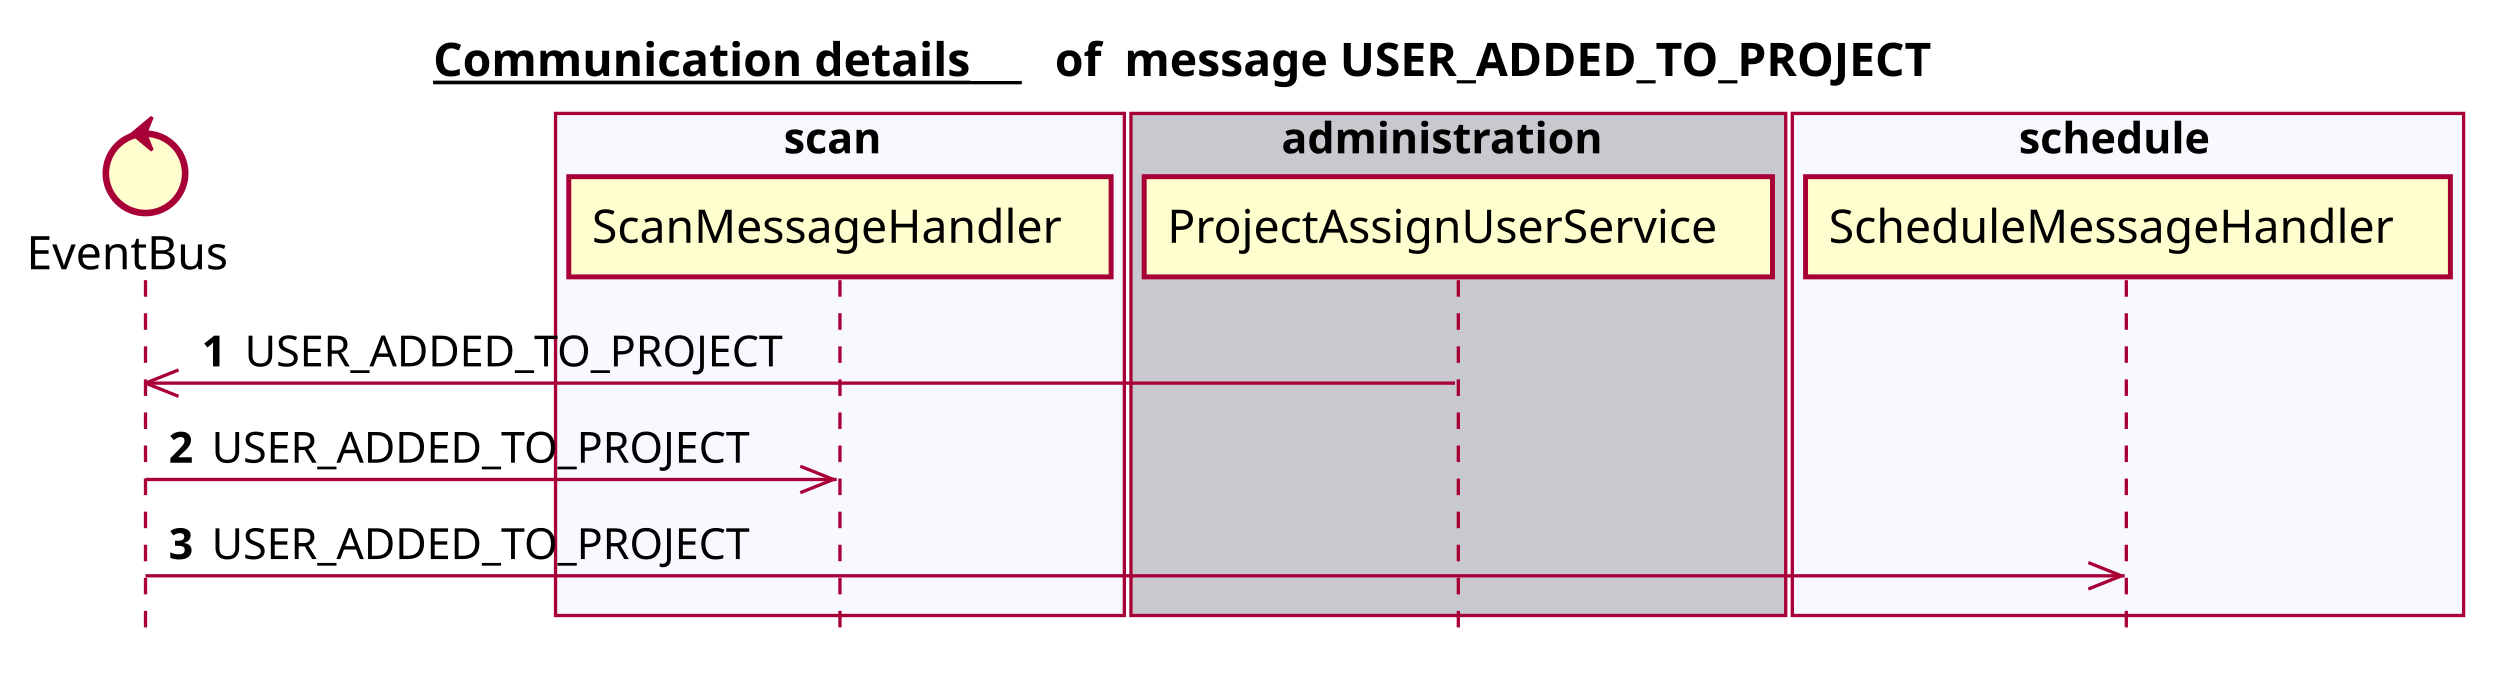
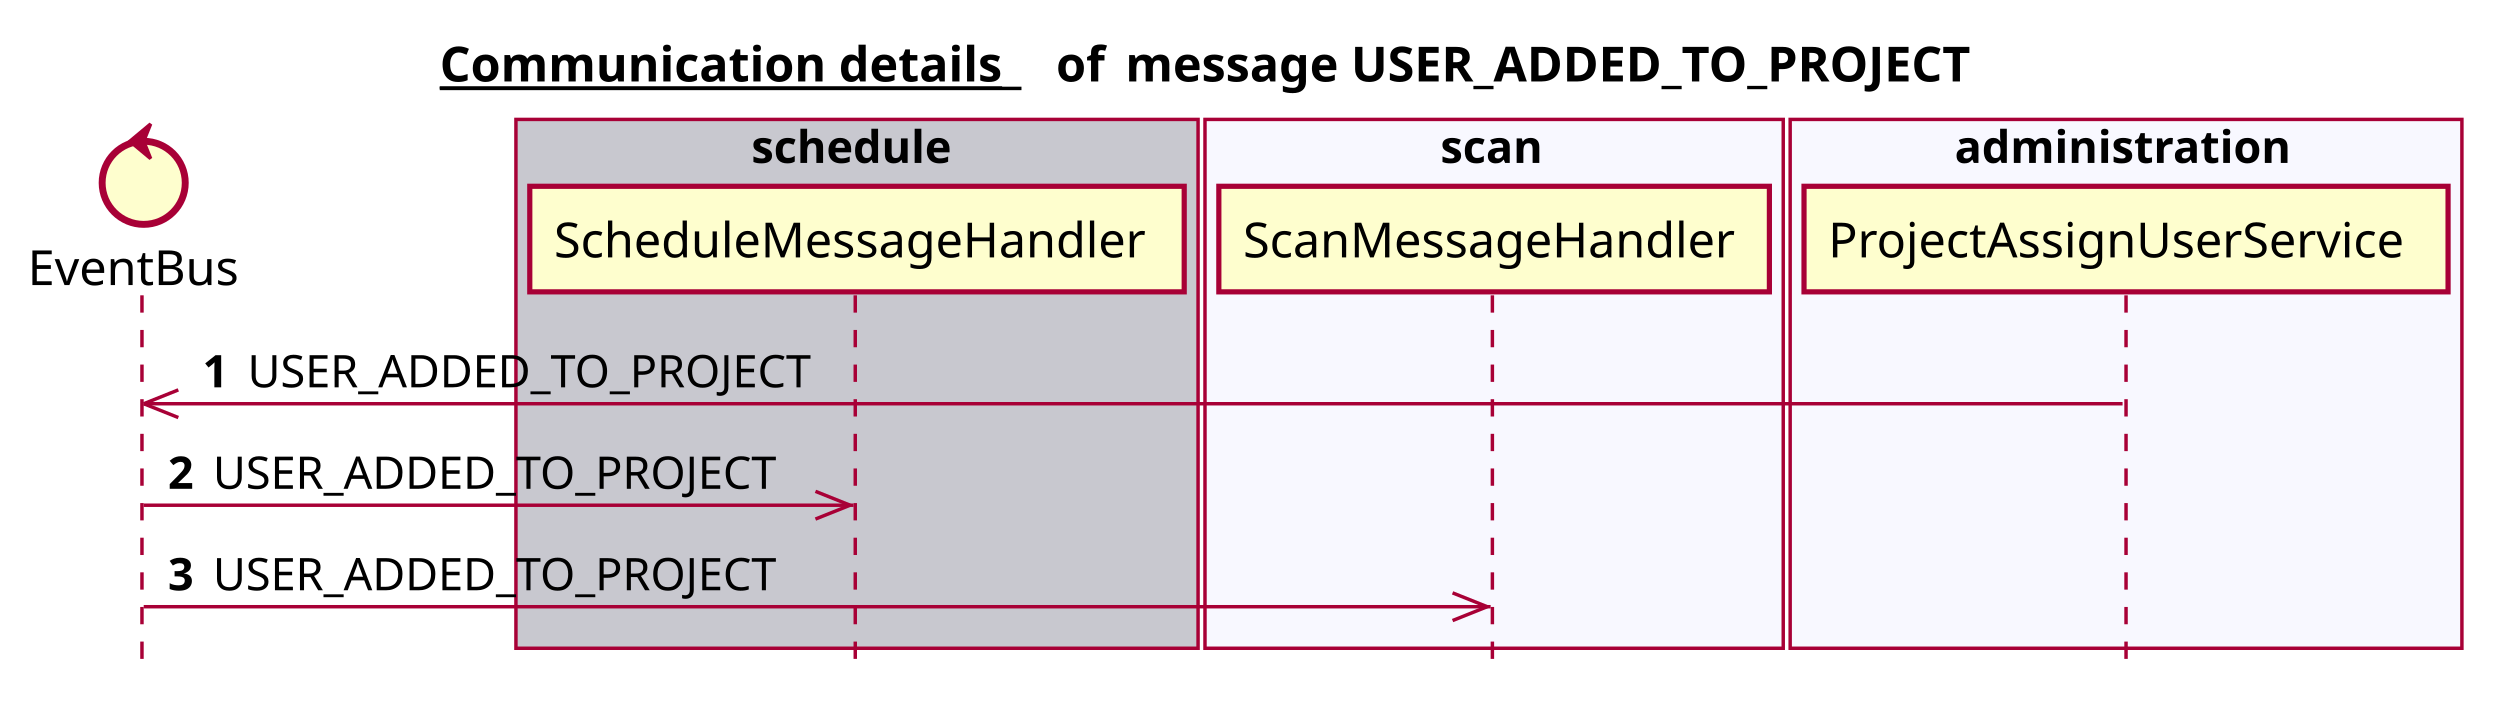
- <svg xmlns="http://www.w3.org/2000/svg" contentScriptType="application/ecmascript" contentStyleType="text/css" height="204px" preserveAspectRatio="none" style="width:756px;height:204px;" version="1.1" viewBox="0 0 756 204" width="756px" zoomAndPan="magnify">
+ <svg xmlns="http://www.w3.org/2000/svg" contentScriptType="application/ecmascript" contentStyleType="text/css" height="205px" preserveAspectRatio="none" style="width:722px;height:205px;" version="1.1" viewBox="0 0 722 205" width="722px" zoomAndPan="magnify">
  <defs />
  <g>
-     <text fill="#000000" font-family="sans-serif" font-size="14" font-weight="bold" lengthAdjust="spacingAndGlyphs" text-decoration="underline" textLength="178" x="131" y="22.995">Communication details</text>
-     <line style="stroke: #000000; stroke-width: 1.0;" x1="131" x2="309" y1="24.995" y2="24.995" />
-     <text fill="#000000" font-family="sans-serif" font-size="14" font-weight="bold" lengthAdjust="spacingAndGlyphs" textLength="16" x="319" y="22.995">of</text>
-     <text fill="#000000" font-family="sans-serif" font-size="14" font-weight="bold" lengthAdjust="spacingAndGlyphs" textLength="278" x="340" y="22.995">message USER_ADDED_TO_PROJECT</text>
-     <rect fill="#F8F8FF" height="151.828" style="stroke: #A80036; stroke-width: 1.0;" width="172" x="168" y="34.297" />
-     <text fill="#000000" font-family="sans-serif" font-size="13" font-weight="bold" lengthAdjust="spacingAndGlyphs" textLength="34" x="237" y="46.364">scan</text>
-     <rect fill="#C8C8CF" height="151.828" style="stroke: #A80036; stroke-width: 1.0;" width="198" x="342" y="34.297" />
-     <text fill="#000000" font-family="sans-serif" font-size="13" font-weight="bold" lengthAdjust="spacingAndGlyphs" textLength="107" x="387.5" y="46.364">administration</text>
-     <rect fill="#F8F8FF" height="151.828" style="stroke: #A80036; stroke-width: 1.0;" width="203" x="542" y="34.297" />
-     <text fill="#000000" font-family="sans-serif" font-size="13" font-weight="bold" lengthAdjust="spacingAndGlyphs" textLength="66" x="610.5" y="46.364">schedule</text>
-     <line style="stroke: #A80036; stroke-width: 1.0; stroke-dasharray: 5.0,5.0;" x1="44" x2="44" y1="84.727" y2="192.125" />
-     <line style="stroke: #A80036; stroke-width: 1.0; stroke-dasharray: 5.0,5.0;" x1="254" x2="254" y1="84.727" y2="192.125" />
-     <line style="stroke: #A80036; stroke-width: 1.0; stroke-dasharray: 5.0,5.0;" x1="441" x2="441" y1="84.727" y2="192.125" />
-     <line style="stroke: #A80036; stroke-width: 1.0; stroke-dasharray: 5.0,5.0;" x1="643" x2="643" y1="84.727" y2="192.125" />
-     <text fill="#000000" font-family="sans-serif" font-size="14" lengthAdjust="spacingAndGlyphs" textLength="66" x="8" y="81.425">EventBus</text>
-     <ellipse cx="44" cy="52.43" fill="#FEFECE" rx="12" ry="12" style="stroke: #A80036; stroke-width: 2.0;" />
-     <polygon fill="#A80036" points="40,40.43,46,35.43,44,40.43,46,45.43,40,40.43" style="stroke: #A80036; stroke-width: 1.0;" />
-     <rect fill="#FEFECE" height="30.297" style="stroke: #A80036; stroke-width: 1.5;" width="164" x="172" y="53.43" />
-     <text fill="#000000" font-family="sans-serif" font-size="14" lengthAdjust="spacingAndGlyphs" textLength="150" x="179" y="73.425">ScanMessageHandler</text>
-     <rect fill="#FEFECE" height="30.297" style="stroke: #A80036; stroke-width: 1.5;" width="190" x="346" y="53.43" />
-     <text fill="#000000" font-family="sans-serif" font-size="14" lengthAdjust="spacingAndGlyphs" textLength="176" x="353" y="73.425">ProjectAssignUserService</text>
-     <rect fill="#FEFECE" height="30.297" style="stroke: #A80036; stroke-width: 1.5;" width="195" x="546" y="53.43" />
-     <text fill="#000000" font-family="sans-serif" font-size="14" lengthAdjust="spacingAndGlyphs" textLength="181" x="553" y="73.425">ScheduleMessageHandler</text>
-     <line style="stroke: #A80036; stroke-width: 1.0;" x1="44" x2="54" y1="115.859" y2="111.859" />
-     <line style="stroke: #A80036; stroke-width: 1.0;" x1="44" x2="54" y1="115.859" y2="119.859" />
-     <line style="stroke: #A80036; stroke-width: 1.0;" x1="44" x2="440" y1="115.859" y2="115.859" />
-     <text fill="#000000" font-family="sans-serif" font-size="13" font-weight="bold" lengthAdjust="spacingAndGlyphs" textLength="9" x="61" y="110.793">1</text>
-     <text fill="#000000" font-family="sans-serif" font-size="13" lengthAdjust="spacingAndGlyphs" textLength="173" x="74" y="110.793">USER_ADDED_TO_PROJECT</text>
-     <line style="stroke: #A80036; stroke-width: 1.0;" x1="252" x2="242" y1="144.992" y2="140.992" />
-     <line style="stroke: #A80036; stroke-width: 1.0;" x1="252" x2="242" y1="144.992" y2="148.992" />
-     <line style="stroke: #A80036; stroke-width: 1.0;" x1="44" x2="253" y1="144.992" y2="144.992" />
-     <text fill="#000000" font-family="sans-serif" font-size="13" font-weight="bold" lengthAdjust="spacingAndGlyphs" textLength="9" x="51" y="139.926">2</text>
-     <text fill="#000000" font-family="sans-serif" font-size="13" lengthAdjust="spacingAndGlyphs" textLength="173" x="64" y="139.926">USER_ADDED_TO_PROJECT</text>
-     <line style="stroke: #A80036; stroke-width: 1.0;" x1="641.5" x2="631.5" y1="174.125" y2="170.125" />
-     <line style="stroke: #A80036; stroke-width: 1.0;" x1="641.5" x2="631.5" y1="174.125" y2="178.125" />
-     <line style="stroke: #A80036; stroke-width: 1.0;" x1="44" x2="642.5" y1="174.125" y2="174.125" />
-     <text fill="#000000" font-family="sans-serif" font-size="13" font-weight="bold" lengthAdjust="spacingAndGlyphs" textLength="9" x="51" y="169.059">3</text>
-     <text fill="#000000" font-family="sans-serif" font-size="13" lengthAdjust="spacingAndGlyphs" textLength="173" x="64" y="169.059">USER_ADDED_TO_PROJECT</text>
+     <text fill="#000000" font-family="sans-serif" font-size="14" font-weight="bold" lengthAdjust="spacingAndGlyphs" text-decoration="underline" textLength="168" x="127" y="23.535">Communication details</text>
+     <line style="stroke: #000000; stroke-width: 1.0;" x1="127" x2="295" y1="25.535" y2="25.535" />
+     <text fill="#000000" font-family="sans-serif" font-size="14" font-weight="bold" lengthAdjust="spacingAndGlyphs" textLength="15" x="305" y="23.535">of</text>
+     <text fill="#000000" font-family="sans-serif" font-size="14" font-weight="bold" lengthAdjust="spacingAndGlyphs" textLength="263" x="325" y="23.535">message USER_ADDED_TO_PROJECT</text>
+     <rect fill="#C8C8CF" height="152.731" style="stroke: #A80036; stroke-width: 1.0;" width="197" x="149" y="34.488" />
+     <text fill="#000000" font-family="sans-serif" font-size="13" font-weight="bold" lengthAdjust="spacingAndGlyphs" textLength="61" x="217" y="47.057">schedule</text>
+     <rect fill="#F8F8FF" height="152.731" style="stroke: #A80036; stroke-width: 1.0;" width="167" x="348" y="34.488" />
+     <text fill="#000000" font-family="sans-serif" font-size="13" font-weight="bold" lengthAdjust="spacingAndGlyphs" textLength="31" x="416" y="47.057">scan</text>
+     <rect fill="#F8F8FF" height="152.731" style="stroke: #A80036; stroke-width: 1.0;" width="194" x="517" y="34.488" />
+     <text fill="#000000" font-family="sans-serif" font-size="13" font-weight="bold" lengthAdjust="spacingAndGlyphs" textLength="99" x="564.5" y="47.057">administration</text>
+     <line style="stroke: #A80036; stroke-width: 1.0; stroke-dasharray: 5.0,5.0;" x1="41" x2="41" y1="85.287" y2="193.219" />
+     <line style="stroke: #A80036; stroke-width: 1.0; stroke-dasharray: 5.0,5.0;" x1="247" x2="247" y1="85.287" y2="193.219" />
+     <line style="stroke: #A80036; stroke-width: 1.0; stroke-dasharray: 5.0,5.0;" x1="431" x2="431" y1="85.287" y2="193.219" />
+     <line style="stroke: #A80036; stroke-width: 1.0; stroke-dasharray: 5.0,5.0;" x1="614" x2="614" y1="85.287" y2="193.219" />
+     <text fill="#000000" font-family="sans-serif" font-size="14" lengthAdjust="spacingAndGlyphs" textLength="61" x="8" y="82.334">EventBus</text>
+     <ellipse cx="41.5" cy="52.799" fill="#FEFECE" rx="12" ry="12" style="stroke: #A80036; stroke-width: 2.0;" />
+     <polygon fill="#A80036" points="37.5,40.799,43.5,35.799,41.5,40.799,43.5,45.799,37.5,40.799" style="stroke: #A80036; stroke-width: 1.0;" />
+     <rect fill="#FEFECE" height="30.488" style="stroke: #A80036; stroke-width: 1.5;" width="189" x="153" y="53.799" />
+     <text fill="#000000" font-family="sans-serif" font-size="14" lengthAdjust="spacingAndGlyphs" textLength="175" x="160" y="74.334">ScheduleMessageHandler</text>
+     <rect fill="#FEFECE" height="30.488" style="stroke: #A80036; stroke-width: 1.5;" width="159" x="352" y="53.799" />
+     <text fill="#000000" font-family="sans-serif" font-size="14" lengthAdjust="spacingAndGlyphs" textLength="145" x="359" y="74.334">ScanMessageHandler</text>
+     <rect fill="#FEFECE" height="30.488" style="stroke: #A80036; stroke-width: 1.5;" width="186" x="521" y="53.799" />
+     <text fill="#000000" font-family="sans-serif" font-size="14" lengthAdjust="spacingAndGlyphs" textLength="172" x="528" y="74.334">ProjectAssignUserService</text>
+     <line style="stroke: #A80036; stroke-width: 1.0;" x1="41.5" x2="51.5" y1="116.598" y2="112.598" />
+     <line style="stroke: #A80036; stroke-width: 1.0;" x1="41.5" x2="51.5" y1="116.598" y2="120.598" />
+     <line style="stroke: #A80036; stroke-width: 1.0;" x1="41.5" x2="613" y1="116.598" y2="116.598" />
+     <text fill="#000000" font-family="sans-serif" font-size="13" font-weight="bold" lengthAdjust="spacingAndGlyphs" textLength="9" x="58.5" y="111.856">1</text>
+     <text fill="#000000" font-family="sans-serif" font-size="13" lengthAdjust="spacingAndGlyphs" textLength="169" x="71.5" y="111.856">USER_ADDED_TO_PROJECT</text>
+     <line style="stroke: #A80036; stroke-width: 1.0;" x1="245.5" x2="235.5" y1="145.908" y2="141.908" />
+     <line style="stroke: #A80036; stroke-width: 1.0;" x1="245.5" x2="235.5" y1="145.908" y2="149.908" />
+     <line style="stroke: #A80036; stroke-width: 1.0;" x1="41.5" x2="246.5" y1="145.908" y2="145.908" />
+     <text fill="#000000" font-family="sans-serif" font-size="13" font-weight="bold" lengthAdjust="spacingAndGlyphs" textLength="9" x="48.5" y="141.166">2</text>
+     <text fill="#000000" font-family="sans-serif" font-size="13" lengthAdjust="spacingAndGlyphs" textLength="169" x="61.5" y="141.166">USER_ADDED_TO_PROJECT</text>
+     <line style="stroke: #A80036; stroke-width: 1.0;" x1="429.5" x2="419.5" y1="175.219" y2="171.219" />
+     <line style="stroke: #A80036; stroke-width: 1.0;" x1="429.5" x2="419.5" y1="175.219" y2="179.219" />
+     <line style="stroke: #A80036; stroke-width: 1.0;" x1="41.5" x2="430.5" y1="175.219" y2="175.219" />
+     <text fill="#000000" font-family="sans-serif" font-size="13" font-weight="bold" lengthAdjust="spacingAndGlyphs" textLength="9" x="48.5" y="170.477">3</text>
+     <text fill="#000000" font-family="sans-serif" font-size="13" lengthAdjust="spacingAndGlyphs" textLength="169" x="61.5" y="170.477">USER_ADDED_TO_PROJECT</text>
  </g>
</svg>
